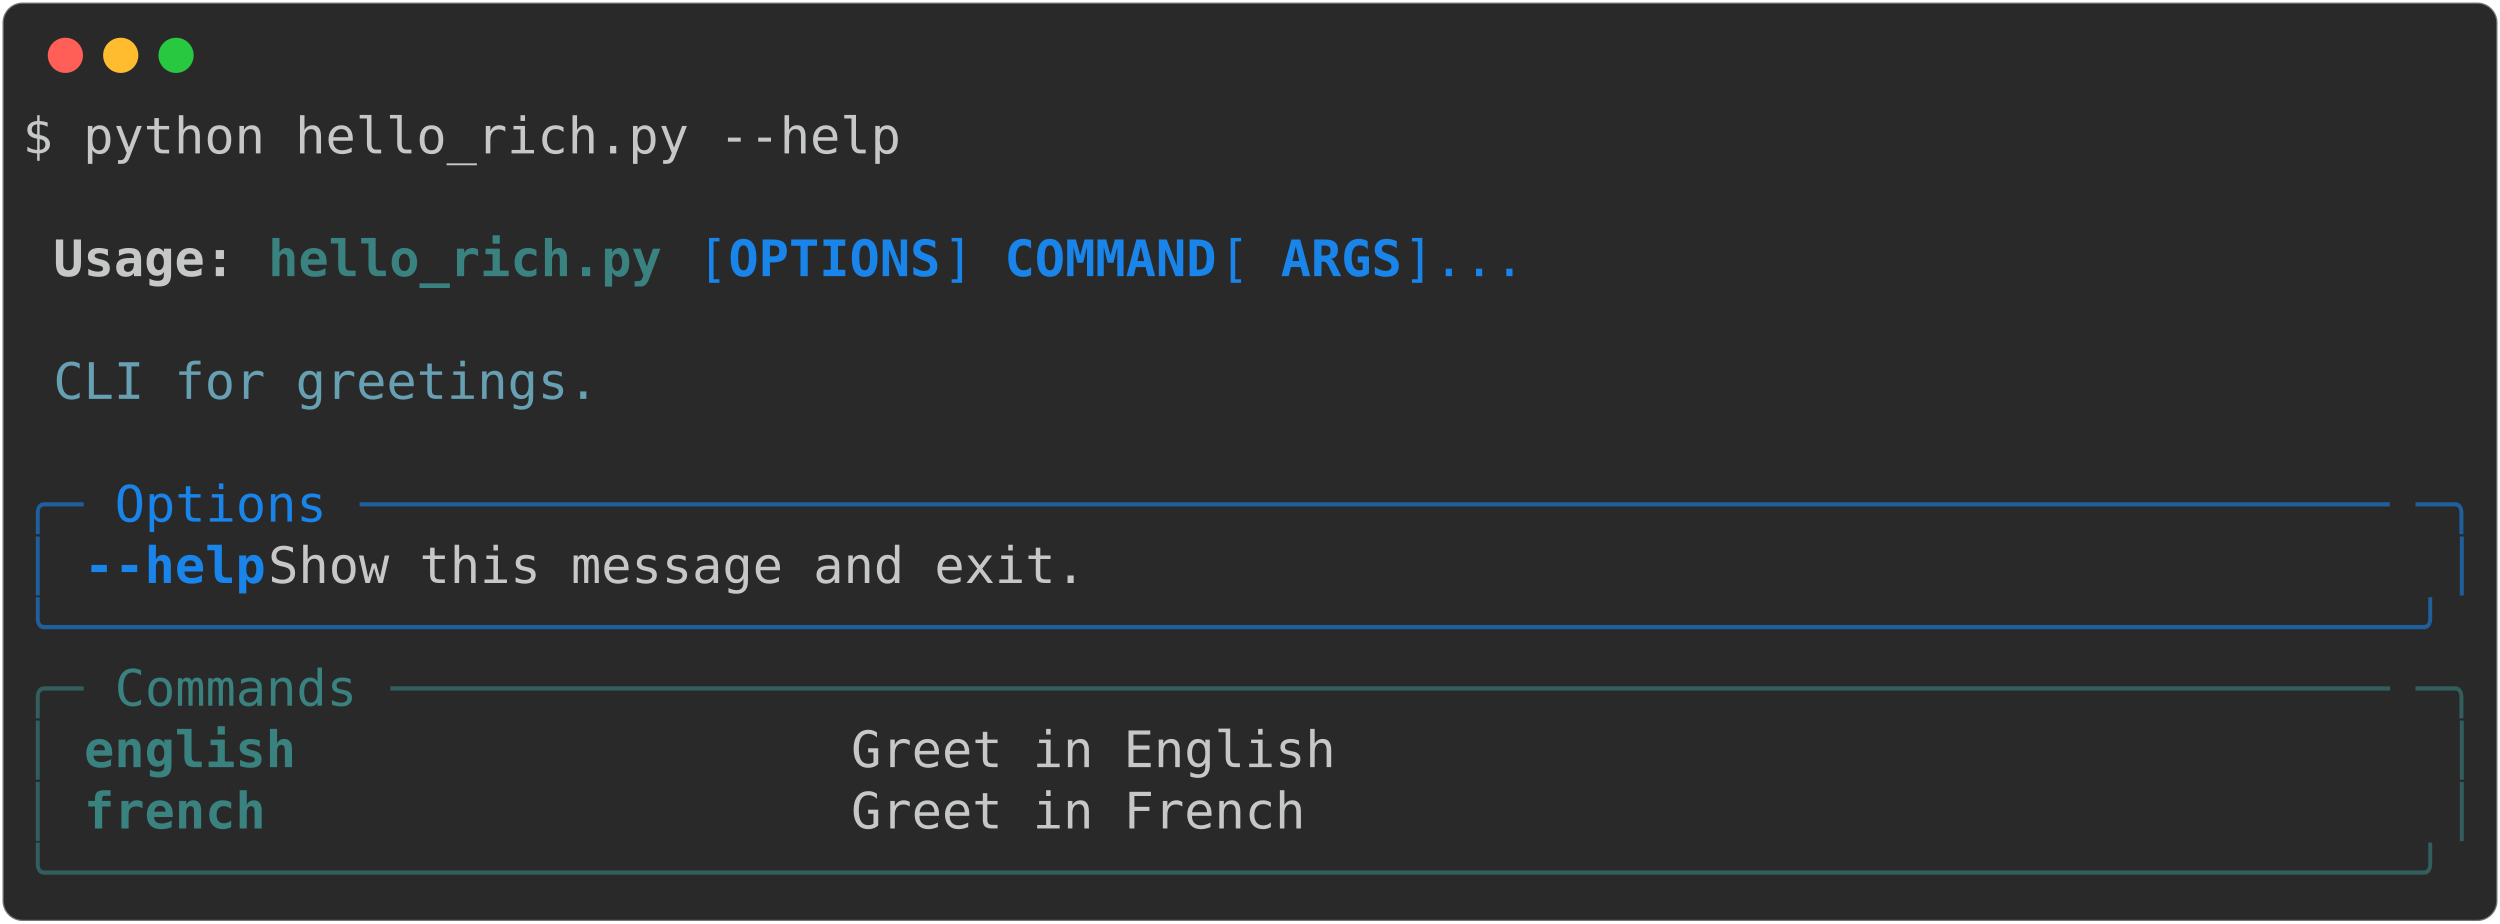
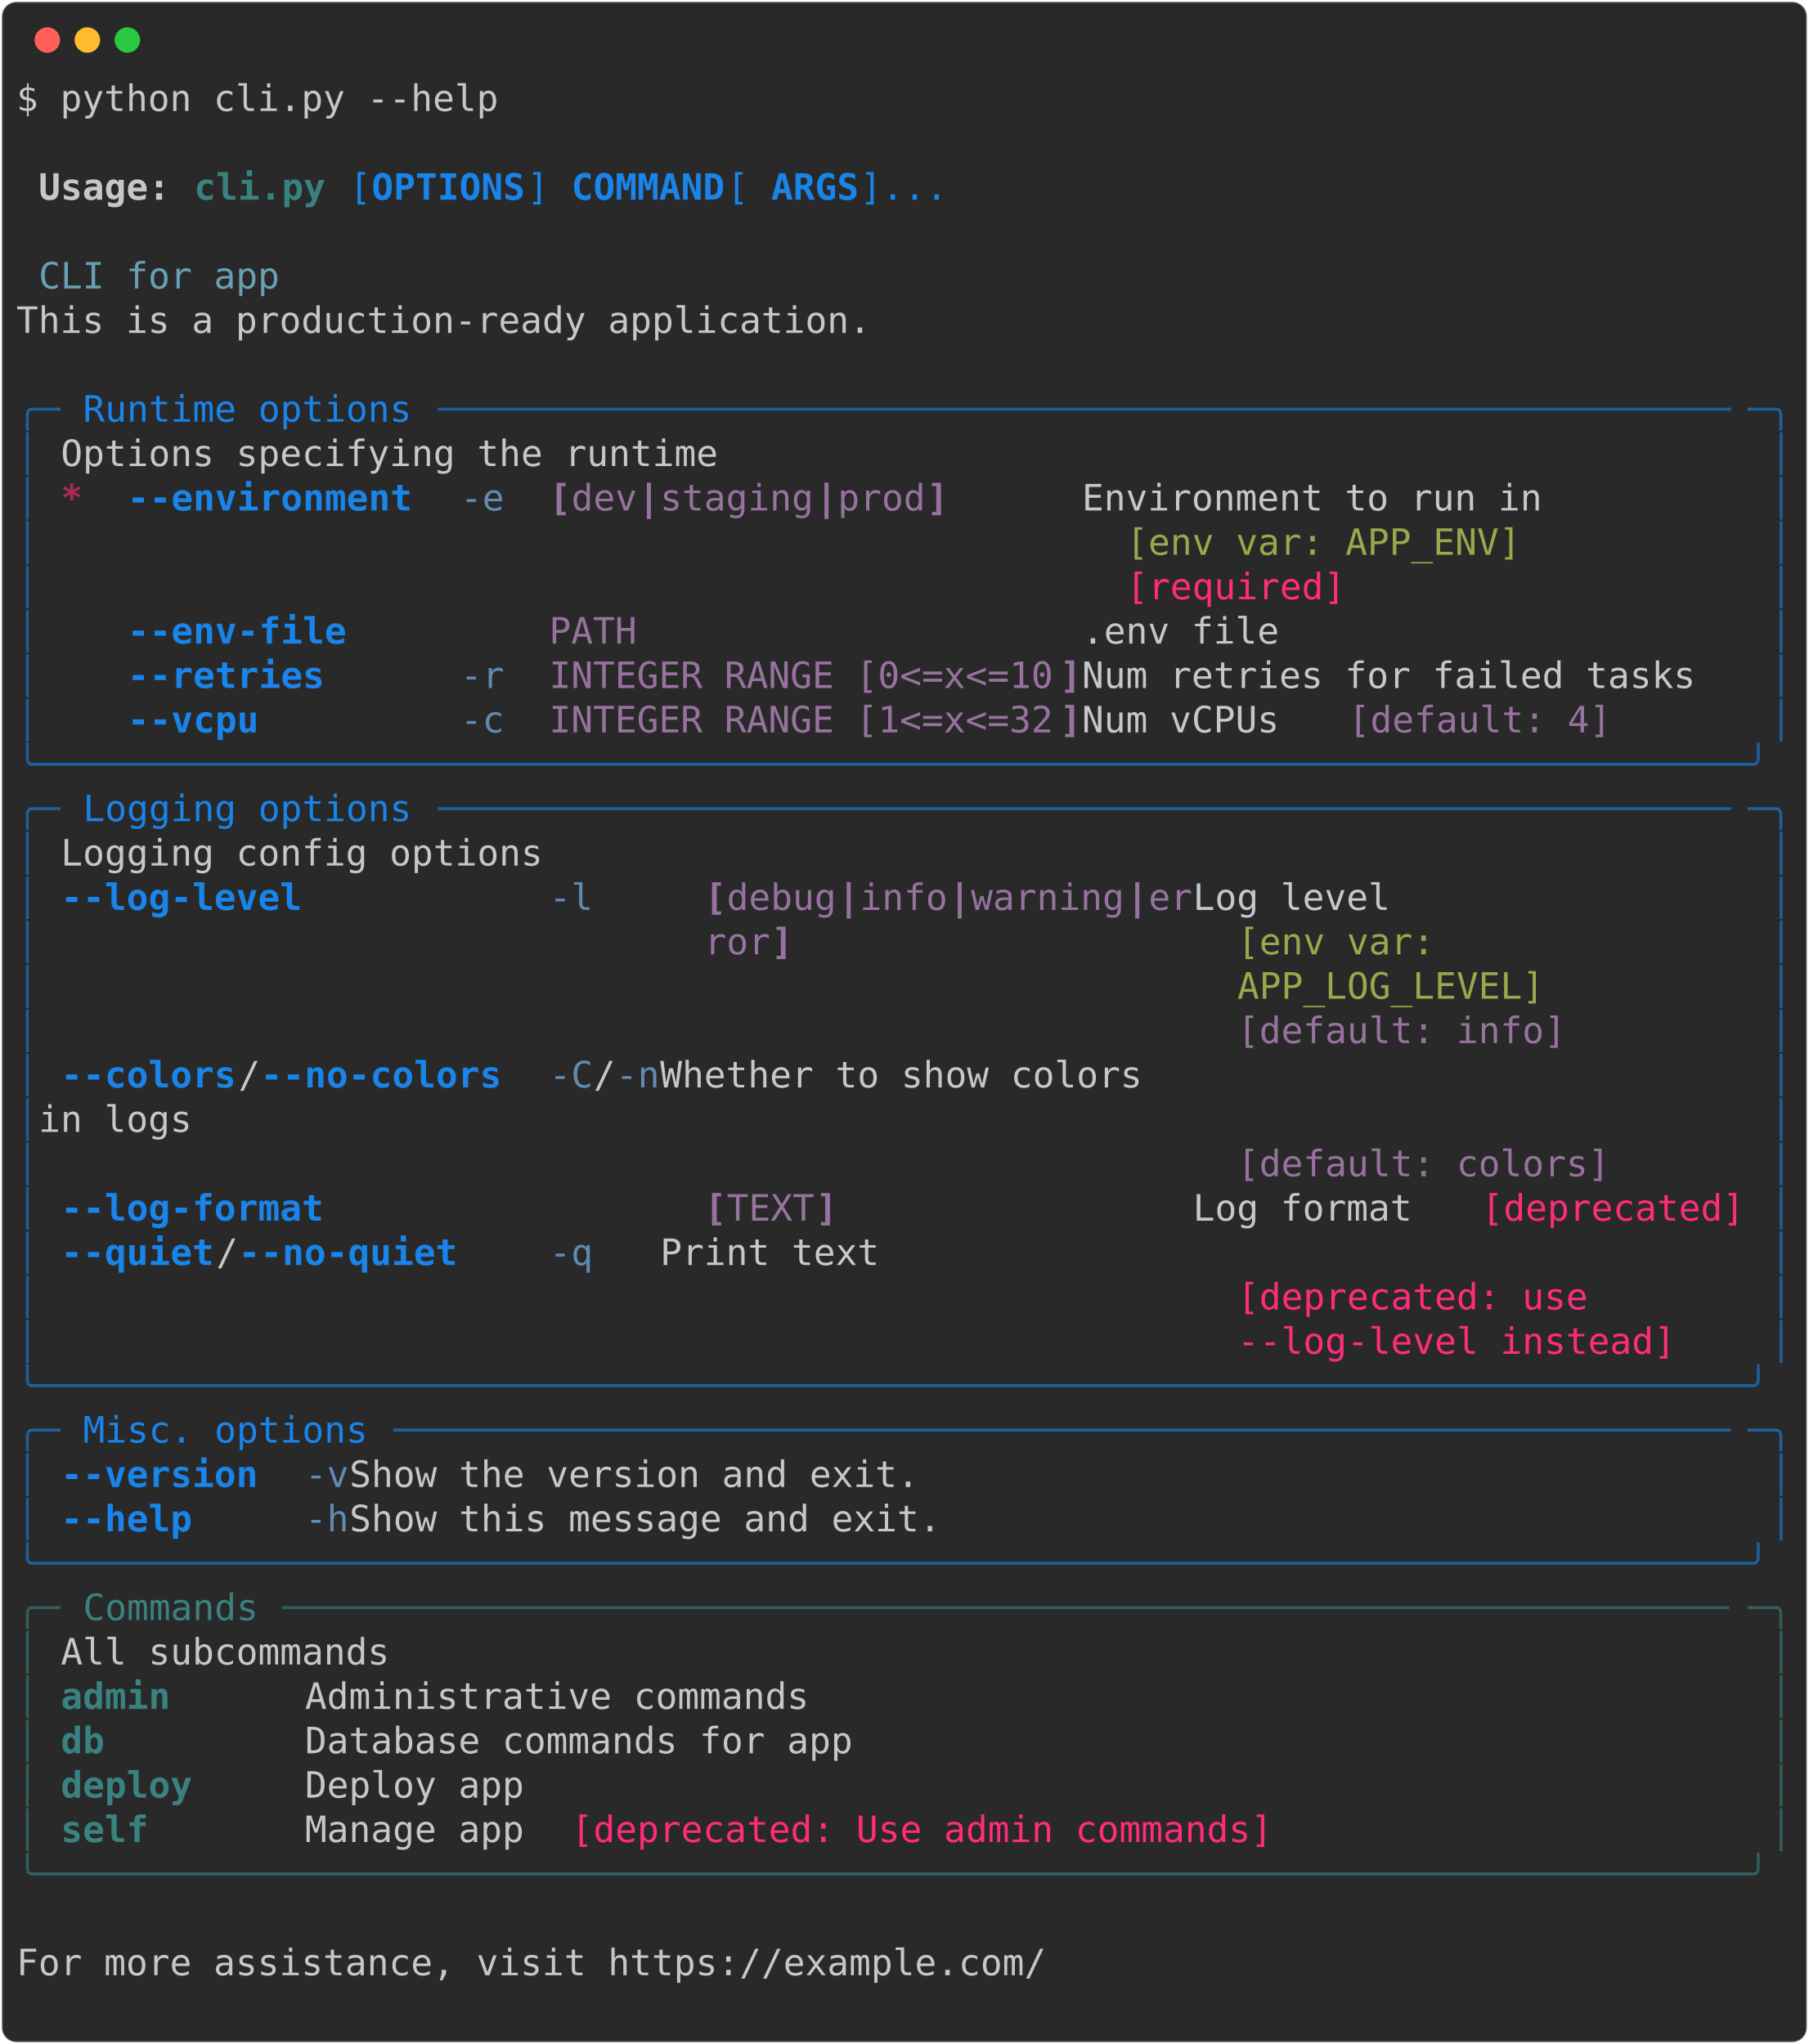
- <svg xmlns="http://www.w3.org/2000/svg" class="rich-terminal" viewBox="0 0 994 367.2">
+ <svg xmlns="http://www.w3.org/2000/svg" class="rich-terminal" viewBox="0 0 994 1123.6">
  <style>

    @font-face {
        font-family: "Fira Code";
        src: local("FiraCode-Regular"),
                url("https://cdnjs.cloudflare.com/ajax/libs/firacode/6.2.0/woff2/FiraCode-Regular.woff2") format("woff2"),
                url("https://cdnjs.cloudflare.com/ajax/libs/firacode/6.2.0/woff/FiraCode-Regular.woff") format("woff");
        font-style: normal;
        font-weight: 400;
    }
    @font-face {
        font-family: "Fira Code";
        src: local("FiraCode-Bold"),
                url("https://cdnjs.cloudflare.com/ajax/libs/firacode/6.2.0/woff2/FiraCode-Bold.woff2") format("woff2"),
                url("https://cdnjs.cloudflare.com/ajax/libs/firacode/6.2.0/woff/FiraCode-Bold.woff") format("woff");
        font-style: bold;
        font-weight: 700;
    }

-     .terminal-3956341886-matrix {
+     .terminal-559831262-matrix {
        font-family: Fira Code, monospace;
        font-size: 20px;
        line-height: 24.4px;
        font-variant-east-asian: full-width;
    }

-     .terminal-3956341886-title {
+     .terminal-559831262-title {
        font-size: 18px;
        font-weight: bold;
        font-family: arial;
    }

-     .terminal-3956341886-r1 { fill: #c5c8c6 }
- .terminal-3956341886-r2 { fill: #c5c8c6;font-weight: bold }
- .terminal-3956341886-r3 { fill: #398280;font-weight: bold }
- .terminal-3956341886-r4 { fill: #1984e9 }
- .terminal-3956341886-r5 { fill: #1984e9;font-weight: bold }
- .terminal-3956341886-r6 { fill: #68a0b3 }
- .terminal-3956341886-r7 { fill: #1f5f9c }
- .terminal-3956341886-r8 { fill: #325e5d }
- .terminal-3956341886-r9 { fill: #398280 }
+     .terminal-559831262-r1 { fill: #c5c8c6 }
+ .terminal-559831262-r2 { fill: #c5c8c6;font-weight: bold }
+ .terminal-559831262-r3 { fill: #398280;font-weight: bold }
+ .terminal-559831262-r4 { fill: #1984e9 }
+ .terminal-559831262-r5 { fill: #1984e9;font-weight: bold }
+ .terminal-559831262-r6 { fill: #68a0b3 }
+ .terminal-559831262-r7 { fill: #1f5f9c }
+ .terminal-559831262-r8 { fill: #a92a59;font-weight: bold }
+ .terminal-559831262-r9 { fill: #608ab1 }
+ .terminal-559831262-r10 { fill: #98729f;font-weight: bold }
+ .terminal-559831262-r11 { fill: #98729f }
+ .terminal-559831262-r12 { fill: #98a84b }
+ .terminal-559831262-r13 { fill: #ff2c7a }
+ .terminal-559831262-r14 { fill: #325e5d }
+ .terminal-559831262-r15 { fill: #398280 }
    </style>
  <defs>
-     <clipPath id="terminal-3956341886-clip-terminal">
-       <rect x="0" y="0" width="975.0" height="316.2" />
-     </clipPath>
-     <clipPath id="terminal-3956341886-line-0">
+     <clipPath id="terminal-559831262-clip-terminal">
+       <rect x="0" y="0" width="975.0" height="1072.6" />
+     </clipPath>
+     <clipPath id="terminal-559831262-line-0">
      <rect x="0" y="1.5" width="976" height="24.65" />
    </clipPath>
-     <clipPath id="terminal-3956341886-line-1">
+     <clipPath id="terminal-559831262-line-1">
      <rect x="0" y="25.9" width="976" height="24.65" />
    </clipPath>
-     <clipPath id="terminal-3956341886-line-2">
+     <clipPath id="terminal-559831262-line-2">
      <rect x="0" y="50.3" width="976" height="24.65" />
    </clipPath>
-     <clipPath id="terminal-3956341886-line-3">
+     <clipPath id="terminal-559831262-line-3">
      <rect x="0" y="74.7" width="976" height="24.65" />
    </clipPath>
-     <clipPath id="terminal-3956341886-line-4">
+     <clipPath id="terminal-559831262-line-4">
      <rect x="0" y="99.1" width="976" height="24.65" />
    </clipPath>
-     <clipPath id="terminal-3956341886-line-5">
+     <clipPath id="terminal-559831262-line-5">
      <rect x="0" y="123.5" width="976" height="24.65" />
    </clipPath>
-     <clipPath id="terminal-3956341886-line-6">
+     <clipPath id="terminal-559831262-line-6">
      <rect x="0" y="147.9" width="976" height="24.65" />
    </clipPath>
-     <clipPath id="terminal-3956341886-line-7">
+     <clipPath id="terminal-559831262-line-7">
      <rect x="0" y="172.3" width="976" height="24.65" />
    </clipPath>
-     <clipPath id="terminal-3956341886-line-8">
+     <clipPath id="terminal-559831262-line-8">
      <rect x="0" y="196.7" width="976" height="24.65" />
    </clipPath>
-     <clipPath id="terminal-3956341886-line-9">
+     <clipPath id="terminal-559831262-line-9">
      <rect x="0" y="221.1" width="976" height="24.65" />
    </clipPath>
-     <clipPath id="terminal-3956341886-line-10">
+     <clipPath id="terminal-559831262-line-10">
      <rect x="0" y="245.5" width="976" height="24.65" />
    </clipPath>
-     <clipPath id="terminal-3956341886-line-11">
+     <clipPath id="terminal-559831262-line-11">
      <rect x="0" y="269.9" width="976" height="24.65" />
    </clipPath>
+     <clipPath id="terminal-559831262-line-12">
+       <rect x="0" y="294.3" width="976" height="24.65" />
+     </clipPath>
+     <clipPath id="terminal-559831262-line-13">
+       <rect x="0" y="318.7" width="976" height="24.65" />
+     </clipPath>
+     <clipPath id="terminal-559831262-line-14">
+       <rect x="0" y="343.1" width="976" height="24.65" />
+     </clipPath>
+     <clipPath id="terminal-559831262-line-15">
+       <rect x="0" y="367.5" width="976" height="24.65" />
+     </clipPath>
+     <clipPath id="terminal-559831262-line-16">
+       <rect x="0" y="391.9" width="976" height="24.65" />
+     </clipPath>
+     <clipPath id="terminal-559831262-line-17">
+       <rect x="0" y="416.3" width="976" height="24.65" />
+     </clipPath>
+     <clipPath id="terminal-559831262-line-18">
+       <rect x="0" y="440.7" width="976" height="24.65" />
+     </clipPath>
+     <clipPath id="terminal-559831262-line-19">
+       <rect x="0" y="465.1" width="976" height="24.65" />
+     </clipPath>
+     <clipPath id="terminal-559831262-line-20">
+       <rect x="0" y="489.5" width="976" height="24.65" />
+     </clipPath>
+     <clipPath id="terminal-559831262-line-21">
+       <rect x="0" y="513.9" width="976" height="24.65" />
+     </clipPath>
+     <clipPath id="terminal-559831262-line-22">
+       <rect x="0" y="538.3" width="976" height="24.65" />
+     </clipPath>
+     <clipPath id="terminal-559831262-line-23">
+       <rect x="0" y="562.7" width="976" height="24.65" />
+     </clipPath>
+     <clipPath id="terminal-559831262-line-24">
+       <rect x="0" y="587.1" width="976" height="24.65" />
+     </clipPath>
+     <clipPath id="terminal-559831262-line-25">
+       <rect x="0" y="611.5" width="976" height="24.65" />
+     </clipPath>
+     <clipPath id="terminal-559831262-line-26">
+       <rect x="0" y="635.9" width="976" height="24.65" />
+     </clipPath>
+     <clipPath id="terminal-559831262-line-27">
+       <rect x="0" y="660.3" width="976" height="24.65" />
+     </clipPath>
+     <clipPath id="terminal-559831262-line-28">
+       <rect x="0" y="684.7" width="976" height="24.65" />
+     </clipPath>
+     <clipPath id="terminal-559831262-line-29">
+       <rect x="0" y="709.1" width="976" height="24.65" />
+     </clipPath>
+     <clipPath id="terminal-559831262-line-30">
+       <rect x="0" y="733.5" width="976" height="24.65" />
+     </clipPath>
+     <clipPath id="terminal-559831262-line-31">
+       <rect x="0" y="757.9" width="976" height="24.65" />
+     </clipPath>
+     <clipPath id="terminal-559831262-line-32">
+       <rect x="0" y="782.3" width="976" height="24.65" />
+     </clipPath>
+     <clipPath id="terminal-559831262-line-33">
+       <rect x="0" y="806.7" width="976" height="24.65" />
+     </clipPath>
+     <clipPath id="terminal-559831262-line-34">
+       <rect x="0" y="831.1" width="976" height="24.65" />
+     </clipPath>
+     <clipPath id="terminal-559831262-line-35">
+       <rect x="0" y="855.5" width="976" height="24.65" />
+     </clipPath>
+     <clipPath id="terminal-559831262-line-36">
+       <rect x="0" y="879.9" width="976" height="24.65" />
+     </clipPath>
+     <clipPath id="terminal-559831262-line-37">
+       <rect x="0" y="904.3" width="976" height="24.65" />
+     </clipPath>
+     <clipPath id="terminal-559831262-line-38">
+       <rect x="0" y="928.7" width="976" height="24.65" />
+     </clipPath>
+     <clipPath id="terminal-559831262-line-39">
+       <rect x="0" y="953.1" width="976" height="24.65" />
+     </clipPath>
+     <clipPath id="terminal-559831262-line-40">
+       <rect x="0" y="977.5" width="976" height="24.65" />
+     </clipPath>
+     <clipPath id="terminal-559831262-line-41">
+       <rect x="0" y="1001.9" width="976" height="24.65" />
+     </clipPath>
+     <clipPath id="terminal-559831262-line-42">
+       <rect x="0" y="1026.3" width="976" height="24.65" />
+     </clipPath>
  </defs>
-   <rect fill="#292929" stroke="rgba(255,255,255,0.35)" stroke-width="1" x="1" y="1" width="992" height="365.2" rx="8" />
+   <rect fill="#292929" stroke="rgba(255,255,255,0.35)" stroke-width="1" x="1" y="1" width="992" height="1121.6" rx="8" />
  <g transform="translate(26,22)">
    <circle cx="0" cy="0" r="7" fill="#ff5f57" />
    <circle cx="22" cy="0" r="7" fill="#febc2e" />
    <circle cx="44" cy="0" r="7" fill="#28c840" />
  </g>
-   <g transform="translate(9, 41)" clip-path="url(#terminal-3956341886-clip-terminal)">
-     <g class="terminal-3956341886-matrix">
-       <text class="terminal-3956341886-r1" x="0" y="20" textLength="353.8" clip-path="url(#terminal-3956341886-line-0)">$ python hello_rich.py --help</text>
-       <text class="terminal-3956341886-r1" x="976" y="20" textLength="12.2" clip-path="url(#terminal-3956341886-line-0)">
- </text>
-       <text class="terminal-3956341886-r1" x="976" y="44.4" textLength="12.2" clip-path="url(#terminal-3956341886-line-1)">
- </text>
-       <text class="terminal-3956341886-r2" x="12.2" y="68.8" textLength="73.2" clip-path="url(#terminal-3956341886-line-2)">Usage:</text>
-       <text class="terminal-3956341886-r3" x="97.6" y="68.8" textLength="158.6" clip-path="url(#terminal-3956341886-line-2)">hello_rich.py</text>
-       <text class="terminal-3956341886-r4" x="268.4" y="68.8" textLength="12.2" clip-path="url(#terminal-3956341886-line-2)">[</text>
-       <text class="terminal-3956341886-r5" x="280.6" y="68.8" textLength="85.4" clip-path="url(#terminal-3956341886-line-2)">OPTIONS</text>
-       <text class="terminal-3956341886-r4" x="366" y="68.8" textLength="24.4" clip-path="url(#terminal-3956341886-line-2)">] </text>
-       <text class="terminal-3956341886-r5" x="390.4" y="68.8" textLength="85.4" clip-path="url(#terminal-3956341886-line-2)">COMMAND</text>
-       <text class="terminal-3956341886-r4" x="475.8" y="68.8" textLength="24.4" clip-path="url(#terminal-3956341886-line-2)"> [</text>
-       <text class="terminal-3956341886-r5" x="500.2" y="68.8" textLength="48.8" clip-path="url(#terminal-3956341886-line-2)">ARGS</text>
-       <text class="terminal-3956341886-r4" x="549" y="68.8" textLength="48.8" clip-path="url(#terminal-3956341886-line-2)">]...</text>
-       <text class="terminal-3956341886-r1" x="976" y="68.8" textLength="12.2" clip-path="url(#terminal-3956341886-line-2)">
- </text>
-       <text class="terminal-3956341886-r1" x="976" y="93.2" textLength="12.2" clip-path="url(#terminal-3956341886-line-3)">
- </text>
-       <text class="terminal-3956341886-r6" x="12.2" y="117.6" textLength="219.6" clip-path="url(#terminal-3956341886-line-4)">CLI for greetings.</text>
-       <text class="terminal-3956341886-r1" x="976" y="117.6" textLength="12.2" clip-path="url(#terminal-3956341886-line-4)">
- </text>
-       <text class="terminal-3956341886-r1" x="976" y="142" textLength="12.2" clip-path="url(#terminal-3956341886-line-5)">
- </text>
-       <text class="terminal-3956341886-r7" x="0" y="166.4" textLength="24.4" clip-path="url(#terminal-3956341886-line-6)">╭─</text>
-       <text class="terminal-3956341886-r4" x="36.6" y="166.4" textLength="85.4" clip-path="url(#terminal-3956341886-line-6)">Options</text>
-       <text class="terminal-3956341886-r7" x="134.2" y="166.4" textLength="817.4" clip-path="url(#terminal-3956341886-line-6)">───────────────────────────────────────────────────────────────────</text>
-       <text class="terminal-3956341886-r7" x="951.6" y="166.4" textLength="24.4" clip-path="url(#terminal-3956341886-line-6)">─╮</text>
-       <text class="terminal-3956341886-r1" x="976" y="166.4" textLength="12.2" clip-path="url(#terminal-3956341886-line-6)">
- </text>
-       <text class="terminal-3956341886-r7" x="0" y="190.8" textLength="12.2" clip-path="url(#terminal-3956341886-line-7)">│</text>
-       <text class="terminal-3956341886-r5" x="24.4" y="190.8" textLength="73.2" clip-path="url(#terminal-3956341886-line-7)">--help</text>
-       <text class="terminal-3956341886-r1" x="97.6" y="190.8" textLength="866.2" clip-path="url(#terminal-3956341886-line-7)">  Show this message and exit.                                          </text>
-       <text class="terminal-3956341886-r7" x="963.8" y="190.8" textLength="12.2" clip-path="url(#terminal-3956341886-line-7)">│</text>
-       <text class="terminal-3956341886-r1" x="976" y="190.8" textLength="12.2" clip-path="url(#terminal-3956341886-line-7)">
- </text>
-       <text class="terminal-3956341886-r7" x="0" y="215.2" textLength="976" clip-path="url(#terminal-3956341886-line-8)">╰──────────────────────────────────────────────────────────────────────────────╯</text>
-       <text class="terminal-3956341886-r1" x="976" y="215.2" textLength="12.2" clip-path="url(#terminal-3956341886-line-8)">
- </text>
-       <text class="terminal-3956341886-r8" x="0" y="239.6" textLength="24.4" clip-path="url(#terminal-3956341886-line-9)">╭─</text>
-       <text class="terminal-3956341886-r9" x="36.6" y="239.6" textLength="97.6" clip-path="url(#terminal-3956341886-line-9)">Commands</text>
-       <text class="terminal-3956341886-r8" x="146.4" y="239.6" textLength="805.2" clip-path="url(#terminal-3956341886-line-9)">──────────────────────────────────────────────────────────────────</text>
-       <text class="terminal-3956341886-r8" x="951.6" y="239.6" textLength="24.4" clip-path="url(#terminal-3956341886-line-9)">─╮</text>
-       <text class="terminal-3956341886-r1" x="976" y="239.6" textLength="12.2" clip-path="url(#terminal-3956341886-line-9)">
- </text>
-       <text class="terminal-3956341886-r8" x="0" y="264" textLength="12.2" clip-path="url(#terminal-3956341886-line-10)">│</text>
-       <text class="terminal-3956341886-r3" x="24.4" y="264" textLength="292.8" clip-path="url(#terminal-3956341886-line-10)">english                 </text>
-       <text class="terminal-3956341886-r1" x="329.4" y="264" textLength="634.4" clip-path="url(#terminal-3956341886-line-10)"> Greet in English                                   </text>
-       <text class="terminal-3956341886-r8" x="963.8" y="264" textLength="12.2" clip-path="url(#terminal-3956341886-line-10)">│</text>
-       <text class="terminal-3956341886-r1" x="976" y="264" textLength="12.2" clip-path="url(#terminal-3956341886-line-10)">
- </text>
-       <text class="terminal-3956341886-r8" x="0" y="288.4" textLength="12.2" clip-path="url(#terminal-3956341886-line-11)">│</text>
-       <text class="terminal-3956341886-r3" x="24.4" y="288.4" textLength="292.8" clip-path="url(#terminal-3956341886-line-11)">french                  </text>
-       <text class="terminal-3956341886-r1" x="329.4" y="288.4" textLength="634.4" clip-path="url(#terminal-3956341886-line-11)"> Greet in French                                    </text>
-       <text class="terminal-3956341886-r8" x="963.8" y="288.4" textLength="12.2" clip-path="url(#terminal-3956341886-line-11)">│</text>
-       <text class="terminal-3956341886-r1" x="976" y="288.4" textLength="12.2" clip-path="url(#terminal-3956341886-line-11)">
- </text>
-       <text class="terminal-3956341886-r8" x="0" y="312.8" textLength="976" clip-path="url(#terminal-3956341886-line-12)">╰──────────────────────────────────────────────────────────────────────────────╯</text>
-       <text class="terminal-3956341886-r1" x="976" y="312.8" textLength="12.2" clip-path="url(#terminal-3956341886-line-12)">
+   <g transform="translate(9, 41)" clip-path="url(#terminal-559831262-clip-terminal)">
+     <g class="terminal-559831262-matrix">
+       <text class="terminal-559831262-r1" x="0" y="20" textLength="268.4" clip-path="url(#terminal-559831262-line-0)">$ python cli.py --help</text>
+       <text class="terminal-559831262-r1" x="976" y="20" textLength="12.2" clip-path="url(#terminal-559831262-line-0)">
+ </text>
+       <text class="terminal-559831262-r1" x="976" y="44.4" textLength="12.2" clip-path="url(#terminal-559831262-line-1)">
+ </text>
+       <text class="terminal-559831262-r2" x="12.2" y="68.8" textLength="73.2" clip-path="url(#terminal-559831262-line-2)">Usage:</text>
+       <text class="terminal-559831262-r3" x="97.6" y="68.8" textLength="73.2" clip-path="url(#terminal-559831262-line-2)">cli.py</text>
+       <text class="terminal-559831262-r4" x="183" y="68.8" textLength="12.2" clip-path="url(#terminal-559831262-line-2)">[</text>
+       <text class="terminal-559831262-r5" x="195.2" y="68.8" textLength="85.4" clip-path="url(#terminal-559831262-line-2)">OPTIONS</text>
+       <text class="terminal-559831262-r4" x="280.6" y="68.8" textLength="24.4" clip-path="url(#terminal-559831262-line-2)">] </text>
+       <text class="terminal-559831262-r5" x="305" y="68.8" textLength="85.4" clip-path="url(#terminal-559831262-line-2)">COMMAND</text>
+       <text class="terminal-559831262-r4" x="390.4" y="68.8" textLength="24.4" clip-path="url(#terminal-559831262-line-2)"> [</text>
+       <text class="terminal-559831262-r5" x="414.8" y="68.8" textLength="48.8" clip-path="url(#terminal-559831262-line-2)">ARGS</text>
+       <text class="terminal-559831262-r4" x="463.6" y="68.8" textLength="48.8" clip-path="url(#terminal-559831262-line-2)">]...</text>
+       <text class="terminal-559831262-r1" x="976" y="68.8" textLength="12.2" clip-path="url(#terminal-559831262-line-2)">
+ </text>
+       <text class="terminal-559831262-r1" x="976" y="93.2" textLength="12.2" clip-path="url(#terminal-559831262-line-3)">
+ </text>
+       <text class="terminal-559831262-r6" x="12.2" y="117.6" textLength="134.2" clip-path="url(#terminal-559831262-line-4)">CLI for app</text>
+       <text class="terminal-559831262-r1" x="976" y="117.6" textLength="12.2" clip-path="url(#terminal-559831262-line-4)">
+ </text>
+       <text class="terminal-559831262-r1" x="0" y="142" textLength="976" clip-path="url(#terminal-559831262-line-5)"> This is a production-ready application.                                        </text>
+       <text class="terminal-559831262-r1" x="976" y="142" textLength="12.2" clip-path="url(#terminal-559831262-line-5)">
+ </text>
+       <text class="terminal-559831262-r1" x="976" y="166.4" textLength="12.2" clip-path="url(#terminal-559831262-line-6)">
+ </text>
+       <text class="terminal-559831262-r7" x="0" y="190.8" textLength="24.4" clip-path="url(#terminal-559831262-line-7)">╭─</text>
+       <text class="terminal-559831262-r4" x="36.6" y="190.8" textLength="183" clip-path="url(#terminal-559831262-line-7)">Runtime options</text>
+       <text class="terminal-559831262-r7" x="231.8" y="190.8" textLength="719.8" clip-path="url(#terminal-559831262-line-7)">───────────────────────────────────────────────────────────</text>
+       <text class="terminal-559831262-r7" x="951.6" y="190.8" textLength="24.4" clip-path="url(#terminal-559831262-line-7)">─╮</text>
+       <text class="terminal-559831262-r1" x="976" y="190.8" textLength="12.2" clip-path="url(#terminal-559831262-line-7)">
+ </text>
+       <text class="terminal-559831262-r7" x="0" y="215.2" textLength="12.2" clip-path="url(#terminal-559831262-line-8)">│</text>
+       <text class="terminal-559831262-r1" x="24.4" y="215.2" textLength="366" clip-path="url(#terminal-559831262-line-8)">Options specifying the runtime</text>
+       <text class="terminal-559831262-r7" x="963.8" y="215.2" textLength="12.2" clip-path="url(#terminal-559831262-line-8)">│</text>
+       <text class="terminal-559831262-r1" x="976" y="215.2" textLength="12.2" clip-path="url(#terminal-559831262-line-8)">
+ </text>
+       <text class="terminal-559831262-r7" x="0" y="239.6" textLength="12.2" clip-path="url(#terminal-559831262-line-9)">│</text>
+       <text class="terminal-559831262-r8" x="24.4" y="239.6" textLength="12.2" clip-path="url(#terminal-559831262-line-9)">*</text>
+       <text class="terminal-559831262-r5" x="61" y="239.6" textLength="158.6" clip-path="url(#terminal-559831262-line-9)">--environment</text>
+       <text class="terminal-559831262-r9" x="244" y="239.6" textLength="24.4" clip-path="url(#terminal-559831262-line-9)">-e</text>
+       <text class="terminal-559831262-r10" x="292.8" y="239.6" textLength="12.2" clip-path="url(#terminal-559831262-line-9)">[</text>
+       <text class="terminal-559831262-r11" x="305" y="239.6" textLength="36.6" clip-path="url(#terminal-559831262-line-9)">dev</text>
+       <text class="terminal-559831262-r10" x="341.6" y="239.6" textLength="12.2" clip-path="url(#terminal-559831262-line-9)">|</text>
+       <text class="terminal-559831262-r11" x="353.8" y="239.6" textLength="85.4" clip-path="url(#terminal-559831262-line-9)">staging</text>
+       <text class="terminal-559831262-r10" x="439.2" y="239.6" textLength="12.2" clip-path="url(#terminal-559831262-line-9)">|</text>
+       <text class="terminal-559831262-r11" x="451.4" y="239.6" textLength="48.8" clip-path="url(#terminal-559831262-line-9)">prod</text>
+       <text class="terminal-559831262-r10" x="500.2" y="239.6" textLength="12.2" clip-path="url(#terminal-559831262-line-9)">]</text>
+       <text class="terminal-559831262-r1" x="585.6" y="239.6" textLength="378.2" clip-path="url(#terminal-559831262-line-9)">  Environment to run in        </text>
+       <text class="terminal-559831262-r7" x="963.8" y="239.6" textLength="12.2" clip-path="url(#terminal-559831262-line-9)">│</text>
+       <text class="terminal-559831262-r1" x="976" y="239.6" textLength="12.2" clip-path="url(#terminal-559831262-line-9)">
+ </text>
+       <text class="terminal-559831262-r7" x="0" y="264" textLength="12.2" clip-path="url(#terminal-559831262-line-10)">│</text>
+       <text class="terminal-559831262-r12" x="610" y="264" textLength="256.2" clip-path="url(#terminal-559831262-line-10)">[env var: APP_ENV]   </text>
+       <text class="terminal-559831262-r7" x="963.8" y="264" textLength="12.2" clip-path="url(#terminal-559831262-line-10)">│</text>
+       <text class="terminal-559831262-r1" x="976" y="264" textLength="12.2" clip-path="url(#terminal-559831262-line-10)">
+ </text>
+       <text class="terminal-559831262-r7" x="0" y="288.4" textLength="12.2" clip-path="url(#terminal-559831262-line-11)">│</text>
+       <text class="terminal-559831262-r13" x="610" y="288.4" textLength="256.2" clip-path="url(#terminal-559831262-line-11)">[required]           </text>
+       <text class="terminal-559831262-r7" x="963.8" y="288.4" textLength="12.2" clip-path="url(#terminal-559831262-line-11)">│</text>
+       <text class="terminal-559831262-r1" x="976" y="288.4" textLength="12.2" clip-path="url(#terminal-559831262-line-11)">
+ </text>
+       <text class="terminal-559831262-r7" x="0" y="312.8" textLength="12.2" clip-path="url(#terminal-559831262-line-12)">│</text>
+       <text class="terminal-559831262-r5" x="61" y="312.8" textLength="158.6" clip-path="url(#terminal-559831262-line-12)">--env-file   </text>
+       <text class="terminal-559831262-r11" x="292.8" y="312.8" textLength="292.8" clip-path="url(#terminal-559831262-line-12)">PATH                    </text>
+       <text class="terminal-559831262-r1" x="585.6" y="312.8" textLength="378.2" clip-path="url(#terminal-559831262-line-12)">  .env file                    </text>
+       <text class="terminal-559831262-r7" x="963.8" y="312.8" textLength="12.2" clip-path="url(#terminal-559831262-line-12)">│</text>
+       <text class="terminal-559831262-r1" x="976" y="312.8" textLength="12.2" clip-path="url(#terminal-559831262-line-12)">
+ </text>
+       <text class="terminal-559831262-r7" x="0" y="337.2" textLength="12.2" clip-path="url(#terminal-559831262-line-13)">│</text>
+       <text class="terminal-559831262-r5" x="61" y="337.2" textLength="158.6" clip-path="url(#terminal-559831262-line-13)">--retries    </text>
+       <text class="terminal-559831262-r9" x="244" y="337.2" textLength="24.4" clip-path="url(#terminal-559831262-line-13)">-r</text>
+       <text class="terminal-559831262-r11" x="292.8" y="337.2" textLength="280.6" clip-path="url(#terminal-559831262-line-13)">INTEGER RANGE [0&lt;=x&lt;=10</text>
+       <text class="terminal-559831262-r10" x="573.4" y="337.2" textLength="12.2" clip-path="url(#terminal-559831262-line-13)">]</text>
+       <text class="terminal-559831262-r1" x="585.6" y="337.2" textLength="378.2" clip-path="url(#terminal-559831262-line-13)">  Num retries for failed tasks </text>
+       <text class="terminal-559831262-r7" x="963.8" y="337.2" textLength="12.2" clip-path="url(#terminal-559831262-line-13)">│</text>
+       <text class="terminal-559831262-r1" x="976" y="337.2" textLength="12.2" clip-path="url(#terminal-559831262-line-13)">
+ </text>
+       <text class="terminal-559831262-r7" x="0" y="361.6" textLength="12.2" clip-path="url(#terminal-559831262-line-14)">│</text>
+       <text class="terminal-559831262-r5" x="61" y="361.6" textLength="158.6" clip-path="url(#terminal-559831262-line-14)">--vcpu       </text>
+       <text class="terminal-559831262-r9" x="244" y="361.6" textLength="24.4" clip-path="url(#terminal-559831262-line-14)">-c</text>
+       <text class="terminal-559831262-r11" x="292.8" y="361.6" textLength="280.6" clip-path="url(#terminal-559831262-line-14)">INTEGER RANGE [1&lt;=x&lt;=32</text>
+       <text class="terminal-559831262-r10" x="573.4" y="361.6" textLength="12.2" clip-path="url(#terminal-559831262-line-14)">]</text>
+       <text class="terminal-559831262-r1" x="585.6" y="361.6" textLength="146.4" clip-path="url(#terminal-559831262-line-14)">  Num vCPUs </text>
+       <text class="terminal-559831262-r11" x="732" y="361.6" textLength="146.4" clip-path="url(#terminal-559831262-line-14)">[default: 4]</text>
+       <text class="terminal-559831262-r7" x="963.8" y="361.6" textLength="12.2" clip-path="url(#terminal-559831262-line-14)">│</text>
+       <text class="terminal-559831262-r1" x="976" y="361.6" textLength="12.2" clip-path="url(#terminal-559831262-line-14)">
+ </text>
+       <text class="terminal-559831262-r7" x="0" y="386" textLength="976" clip-path="url(#terminal-559831262-line-15)">╰──────────────────────────────────────────────────────────────────────────────╯</text>
+       <text class="terminal-559831262-r1" x="976" y="386" textLength="12.2" clip-path="url(#terminal-559831262-line-15)">
+ </text>
+       <text class="terminal-559831262-r7" x="0" y="410.4" textLength="24.4" clip-path="url(#terminal-559831262-line-16)">╭─</text>
+       <text class="terminal-559831262-r4" x="36.6" y="410.4" textLength="183" clip-path="url(#terminal-559831262-line-16)">Logging options</text>
+       <text class="terminal-559831262-r7" x="231.8" y="410.4" textLength="719.8" clip-path="url(#terminal-559831262-line-16)">───────────────────────────────────────────────────────────</text>
+       <text class="terminal-559831262-r7" x="951.6" y="410.4" textLength="24.4" clip-path="url(#terminal-559831262-line-16)">─╮</text>
+       <text class="terminal-559831262-r1" x="976" y="410.4" textLength="12.2" clip-path="url(#terminal-559831262-line-16)">
+ </text>
+       <text class="terminal-559831262-r7" x="0" y="434.8" textLength="12.2" clip-path="url(#terminal-559831262-line-17)">│</text>
+       <text class="terminal-559831262-r1" x="24.4" y="434.8" textLength="268.4" clip-path="url(#terminal-559831262-line-17)">Logging config options</text>
+       <text class="terminal-559831262-r7" x="963.8" y="434.8" textLength="12.2" clip-path="url(#terminal-559831262-line-17)">│</text>
+       <text class="terminal-559831262-r1" x="976" y="434.8" textLength="12.2" clip-path="url(#terminal-559831262-line-17)">
+ </text>
+       <text class="terminal-559831262-r7" x="0" y="459.2" textLength="12.2" clip-path="url(#terminal-559831262-line-18)">│</text>
+       <text class="terminal-559831262-r5" x="24.4" y="459.2" textLength="244" clip-path="url(#terminal-559831262-line-18)">--log-level         </text>
+       <text class="terminal-559831262-r9" x="292.8" y="459.2" textLength="61" clip-path="url(#terminal-559831262-line-18)">-l   </text>
+       <text class="terminal-559831262-r10" x="378.2" y="459.2" textLength="12.2" clip-path="url(#terminal-559831262-line-18)">[</text>
+       <text class="terminal-559831262-r11" x="390.4" y="459.2" textLength="61" clip-path="url(#terminal-559831262-line-18)">debug</text>
+       <text class="terminal-559831262-r10" x="451.4" y="459.2" textLength="12.2" clip-path="url(#terminal-559831262-line-18)">|</text>
+       <text class="terminal-559831262-r11" x="463.6" y="459.2" textLength="48.8" clip-path="url(#terminal-559831262-line-18)">info</text>
+       <text class="terminal-559831262-r10" x="512.4" y="459.2" textLength="12.2" clip-path="url(#terminal-559831262-line-18)">|</text>
+       <text class="terminal-559831262-r11" x="524.6" y="459.2" textLength="85.4" clip-path="url(#terminal-559831262-line-18)">warning</text>
+       <text class="terminal-559831262-r10" x="610" y="459.2" textLength="12.2" clip-path="url(#terminal-559831262-line-18)">|</text>
+       <text class="terminal-559831262-r11" x="622.2" y="459.2" textLength="24.4" clip-path="url(#terminal-559831262-line-18)">er</text>
+       <text class="terminal-559831262-r1" x="646.6" y="459.2" textLength="317.2" clip-path="url(#terminal-559831262-line-18)">  Log level               </text>
+       <text class="terminal-559831262-r7" x="963.8" y="459.2" textLength="12.2" clip-path="url(#terminal-559831262-line-18)">│</text>
+       <text class="terminal-559831262-r1" x="976" y="459.2" textLength="12.2" clip-path="url(#terminal-559831262-line-18)">
+ </text>
+       <text class="terminal-559831262-r7" x="0" y="483.6" textLength="12.2" clip-path="url(#terminal-559831262-line-19)">│</text>
+       <text class="terminal-559831262-r11" x="378.2" y="483.6" textLength="36.6" clip-path="url(#terminal-559831262-line-19)">ror</text>
+       <text class="terminal-559831262-r10" x="414.8" y="483.6" textLength="12.2" clip-path="url(#terminal-559831262-line-19)">]</text>
+       <text class="terminal-559831262-r12" x="671" y="483.6" textLength="280.6" clip-path="url(#terminal-559831262-line-19)">[env var:              </text>
+       <text class="terminal-559831262-r7" x="963.8" y="483.6" textLength="12.2" clip-path="url(#terminal-559831262-line-19)">│</text>
+       <text class="terminal-559831262-r1" x="976" y="483.6" textLength="12.2" clip-path="url(#terminal-559831262-line-19)">
+ </text>
+       <text class="terminal-559831262-r7" x="0" y="508" textLength="12.2" clip-path="url(#terminal-559831262-line-20)">│</text>
+       <text class="terminal-559831262-r12" x="671" y="508" textLength="280.6" clip-path="url(#terminal-559831262-line-20)">APP_LOG_LEVEL]         </text>
+       <text class="terminal-559831262-r7" x="963.8" y="508" textLength="12.2" clip-path="url(#terminal-559831262-line-20)">│</text>
+       <text class="terminal-559831262-r1" x="976" y="508" textLength="12.2" clip-path="url(#terminal-559831262-line-20)">
+ </text>
+       <text class="terminal-559831262-r7" x="0" y="532.4" textLength="12.2" clip-path="url(#terminal-559831262-line-21)">│</text>
+       <text class="terminal-559831262-r11" x="671" y="532.4" textLength="280.6" clip-path="url(#terminal-559831262-line-21)">[default: info]        </text>
+       <text class="terminal-559831262-r7" x="963.8" y="532.4" textLength="12.2" clip-path="url(#terminal-559831262-line-21)">│</text>
+       <text class="terminal-559831262-r1" x="976" y="532.4" textLength="12.2" clip-path="url(#terminal-559831262-line-21)">
+ </text>
+       <text class="terminal-559831262-r7" x="0" y="556.8" textLength="12.2" clip-path="url(#terminal-559831262-line-22)">│</text>
+       <text class="terminal-559831262-r5" x="24.4" y="556.8" textLength="97.6" clip-path="url(#terminal-559831262-line-22)">--colors</text>
+       <text class="terminal-559831262-r1" x="122" y="556.8" textLength="12.2" clip-path="url(#terminal-559831262-line-22)">/</text>
+       <text class="terminal-559831262-r5" x="134.2" y="556.8" textLength="134.2" clip-path="url(#terminal-559831262-line-22)">--no-colors</text>
+       <text class="terminal-559831262-r9" x="292.8" y="556.8" textLength="24.4" clip-path="url(#terminal-559831262-line-22)">-C</text>
+       <text class="terminal-559831262-r1" x="317.2" y="556.8" textLength="12.2" clip-path="url(#terminal-559831262-line-22)">/</text>
+       <text class="terminal-559831262-r9" x="329.4" y="556.8" textLength="24.4" clip-path="url(#terminal-559831262-line-22)">-n</text>
+       <text class="terminal-559831262-r1" x="353.8" y="556.8" textLength="610" clip-path="url(#terminal-559831262-line-22)">                          Whether to show colors  </text>
+       <text class="terminal-559831262-r7" x="963.8" y="556.8" textLength="12.2" clip-path="url(#terminal-559831262-line-22)">│</text>
+       <text class="terminal-559831262-r1" x="976" y="556.8" textLength="12.2" clip-path="url(#terminal-559831262-line-22)">
+ </text>
+       <text class="terminal-559831262-r7" x="0" y="581.2" textLength="12.2" clip-path="url(#terminal-559831262-line-23)">│</text>
+       <text class="terminal-559831262-r1" x="12.2" y="581.2" textLength="951.6" clip-path="url(#terminal-559831262-line-23)">                                                      in logs                 </text>
+       <text class="terminal-559831262-r7" x="963.8" y="581.2" textLength="12.2" clip-path="url(#terminal-559831262-line-23)">│</text>
+       <text class="terminal-559831262-r1" x="976" y="581.2" textLength="12.2" clip-path="url(#terminal-559831262-line-23)">
+ </text>
+       <text class="terminal-559831262-r7" x="0" y="605.6" textLength="12.2" clip-path="url(#terminal-559831262-line-24)">│</text>
+       <text class="terminal-559831262-r11" x="671" y="605.6" textLength="280.6" clip-path="url(#terminal-559831262-line-24)">[default: colors]      </text>
+       <text class="terminal-559831262-r7" x="963.8" y="605.6" textLength="12.2" clip-path="url(#terminal-559831262-line-24)">│</text>
+       <text class="terminal-559831262-r1" x="976" y="605.6" textLength="12.2" clip-path="url(#terminal-559831262-line-24)">
+ </text>
+       <text class="terminal-559831262-r7" x="0" y="630" textLength="12.2" clip-path="url(#terminal-559831262-line-25)">│</text>
+       <text class="terminal-559831262-r5" x="24.4" y="630" textLength="244" clip-path="url(#terminal-559831262-line-25)">--log-format        </text>
+       <text class="terminal-559831262-r10" x="378.2" y="630" textLength="12.2" clip-path="url(#terminal-559831262-line-25)">[</text>
+       <text class="terminal-559831262-r11" x="390.4" y="630" textLength="48.8" clip-path="url(#terminal-559831262-line-25)">TEXT</text>
+       <text class="terminal-559831262-r10" x="439.2" y="630" textLength="12.2" clip-path="url(#terminal-559831262-line-25)">]</text>
+       <text class="terminal-559831262-r1" x="646.6" y="630" textLength="158.6" clip-path="url(#terminal-559831262-line-25)">  Log format </text>
+       <text class="terminal-559831262-r13" x="805.2" y="630" textLength="146.4" clip-path="url(#terminal-559831262-line-25)">[deprecated]</text>
+       <text class="terminal-559831262-r7" x="963.8" y="630" textLength="12.2" clip-path="url(#terminal-559831262-line-25)">│</text>
+       <text class="terminal-559831262-r1" x="976" y="630" textLength="12.2" clip-path="url(#terminal-559831262-line-25)">
+ </text>
+       <text class="terminal-559831262-r7" x="0" y="654.4" textLength="12.2" clip-path="url(#terminal-559831262-line-26)">│</text>
+       <text class="terminal-559831262-r5" x="24.4" y="654.4" textLength="85.4" clip-path="url(#terminal-559831262-line-26)">--quiet</text>
+       <text class="terminal-559831262-r1" x="109.8" y="654.4" textLength="12.2" clip-path="url(#terminal-559831262-line-26)">/</text>
+       <text class="terminal-559831262-r5" x="122" y="654.4" textLength="122" clip-path="url(#terminal-559831262-line-26)">--no-quiet</text>
+       <text class="terminal-559831262-r9" x="292.8" y="654.4" textLength="61" clip-path="url(#terminal-559831262-line-26)">-q   </text>
+       <text class="terminal-559831262-r1" x="353.8" y="654.4" textLength="610" clip-path="url(#terminal-559831262-line-26)">                          Print text              </text>
+       <text class="terminal-559831262-r7" x="963.8" y="654.4" textLength="12.2" clip-path="url(#terminal-559831262-line-26)">│</text>
+       <text class="terminal-559831262-r1" x="976" y="654.4" textLength="12.2" clip-path="url(#terminal-559831262-line-26)">
+ </text>
+       <text class="terminal-559831262-r7" x="0" y="678.8" textLength="12.2" clip-path="url(#terminal-559831262-line-27)">│</text>
+       <text class="terminal-559831262-r13" x="671" y="678.8" textLength="280.6" clip-path="url(#terminal-559831262-line-27)">[deprecated: use       </text>
+       <text class="terminal-559831262-r7" x="963.8" y="678.8" textLength="12.2" clip-path="url(#terminal-559831262-line-27)">│</text>
+       <text class="terminal-559831262-r1" x="976" y="678.8" textLength="12.2" clip-path="url(#terminal-559831262-line-27)">
+ </text>
+       <text class="terminal-559831262-r7" x="0" y="703.2" textLength="12.2" clip-path="url(#terminal-559831262-line-28)">│</text>
+       <text class="terminal-559831262-r13" x="671" y="703.2" textLength="280.6" clip-path="url(#terminal-559831262-line-28)">--log-level instead]   </text>
+       <text class="terminal-559831262-r7" x="963.8" y="703.2" textLength="12.2" clip-path="url(#terminal-559831262-line-28)">│</text>
+       <text class="terminal-559831262-r1" x="976" y="703.2" textLength="12.2" clip-path="url(#terminal-559831262-line-28)">
+ </text>
+       <text class="terminal-559831262-r7" x="0" y="727.6" textLength="976" clip-path="url(#terminal-559831262-line-29)">╰──────────────────────────────────────────────────────────────────────────────╯</text>
+       <text class="terminal-559831262-r1" x="976" y="727.6" textLength="12.2" clip-path="url(#terminal-559831262-line-29)">
+ </text>
+       <text class="terminal-559831262-r7" x="0" y="752" textLength="24.4" clip-path="url(#terminal-559831262-line-30)">╭─</text>
+       <text class="terminal-559831262-r4" x="36.6" y="752" textLength="158.6" clip-path="url(#terminal-559831262-line-30)">Misc. options</text>
+       <text class="terminal-559831262-r7" x="207.4" y="752" textLength="744.2" clip-path="url(#terminal-559831262-line-30)">─────────────────────────────────────────────────────────────</text>
+       <text class="terminal-559831262-r7" x="951.6" y="752" textLength="24.4" clip-path="url(#terminal-559831262-line-30)">─╮</text>
+       <text class="terminal-559831262-r1" x="976" y="752" textLength="12.2" clip-path="url(#terminal-559831262-line-30)">
+ </text>
+       <text class="terminal-559831262-r7" x="0" y="776.4" textLength="12.2" clip-path="url(#terminal-559831262-line-31)">│</text>
+       <text class="terminal-559831262-r5" x="24.4" y="776.4" textLength="109.8" clip-path="url(#terminal-559831262-line-31)">--version</text>
+       <text class="terminal-559831262-r9" x="158.6" y="776.4" textLength="24.4" clip-path="url(#terminal-559831262-line-31)">-v</text>
+       <text class="terminal-559831262-r1" x="183" y="776.4" textLength="780.8" clip-path="url(#terminal-559831262-line-31)">  Show the version and exit.                                    </text>
+       <text class="terminal-559831262-r7" x="963.8" y="776.4" textLength="12.2" clip-path="url(#terminal-559831262-line-31)">│</text>
+       <text class="terminal-559831262-r1" x="976" y="776.4" textLength="12.2" clip-path="url(#terminal-559831262-line-31)">
+ </text>
+       <text class="terminal-559831262-r7" x="0" y="800.8" textLength="12.2" clip-path="url(#terminal-559831262-line-32)">│</text>
+       <text class="terminal-559831262-r5" x="24.4" y="800.8" textLength="109.8" clip-path="url(#terminal-559831262-line-32)">--help   </text>
+       <text class="terminal-559831262-r9" x="158.6" y="800.8" textLength="24.4" clip-path="url(#terminal-559831262-line-32)">-h</text>
+       <text class="terminal-559831262-r1" x="183" y="800.8" textLength="780.8" clip-path="url(#terminal-559831262-line-32)">  Show this message and exit.                                   </text>
+       <text class="terminal-559831262-r7" x="963.8" y="800.8" textLength="12.2" clip-path="url(#terminal-559831262-line-32)">│</text>
+       <text class="terminal-559831262-r1" x="976" y="800.8" textLength="12.2" clip-path="url(#terminal-559831262-line-32)">
+ </text>
+       <text class="terminal-559831262-r7" x="0" y="825.2" textLength="976" clip-path="url(#terminal-559831262-line-33)">╰──────────────────────────────────────────────────────────────────────────────╯</text>
+       <text class="terminal-559831262-r1" x="976" y="825.2" textLength="12.2" clip-path="url(#terminal-559831262-line-33)">
+ </text>
+       <text class="terminal-559831262-r14" x="0" y="849.6" textLength="24.4" clip-path="url(#terminal-559831262-line-34)">╭─</text>
+       <text class="terminal-559831262-r15" x="36.6" y="849.6" textLength="97.6" clip-path="url(#terminal-559831262-line-34)">Commands</text>
+       <text class="terminal-559831262-r14" x="146.4" y="849.6" textLength="805.2" clip-path="url(#terminal-559831262-line-34)">──────────────────────────────────────────────────────────────────</text>
+       <text class="terminal-559831262-r14" x="951.6" y="849.6" textLength="24.4" clip-path="url(#terminal-559831262-line-34)">─╮</text>
+       <text class="terminal-559831262-r1" x="976" y="849.6" textLength="12.2" clip-path="url(#terminal-559831262-line-34)">
+ </text>
+       <text class="terminal-559831262-r14" x="0" y="874" textLength="12.2" clip-path="url(#terminal-559831262-line-35)">│</text>
+       <text class="terminal-559831262-r1" x="24.4" y="874" textLength="183" clip-path="url(#terminal-559831262-line-35)">All subcommands</text>
+       <text class="terminal-559831262-r14" x="963.8" y="874" textLength="12.2" clip-path="url(#terminal-559831262-line-35)">│</text>
+       <text class="terminal-559831262-r1" x="976" y="874" textLength="12.2" clip-path="url(#terminal-559831262-line-35)">
+ </text>
+       <text class="terminal-559831262-r14" x="0" y="898.4" textLength="12.2" clip-path="url(#terminal-559831262-line-36)">│</text>
+       <text class="terminal-559831262-r3" x="24.4" y="898.4" textLength="122" clip-path="url(#terminal-559831262-line-36)">admin     </text>
+       <text class="terminal-559831262-r1" x="158.6" y="898.4" textLength="805.2" clip-path="url(#terminal-559831262-line-36)"> Administrative commands                                          </text>
+       <text class="terminal-559831262-r14" x="963.8" y="898.4" textLength="12.2" clip-path="url(#terminal-559831262-line-36)">│</text>
+       <text class="terminal-559831262-r1" x="976" y="898.4" textLength="12.2" clip-path="url(#terminal-559831262-line-36)">
+ </text>
+       <text class="terminal-559831262-r14" x="0" y="922.8" textLength="12.2" clip-path="url(#terminal-559831262-line-37)">│</text>
+       <text class="terminal-559831262-r3" x="24.4" y="922.8" textLength="122" clip-path="url(#terminal-559831262-line-37)">db        </text>
+       <text class="terminal-559831262-r1" x="158.6" y="922.8" textLength="805.2" clip-path="url(#terminal-559831262-line-37)"> Database commands for app                                        </text>
+       <text class="terminal-559831262-r14" x="963.8" y="922.8" textLength="12.2" clip-path="url(#terminal-559831262-line-37)">│</text>
+       <text class="terminal-559831262-r1" x="976" y="922.8" textLength="12.2" clip-path="url(#terminal-559831262-line-37)">
+ </text>
+       <text class="terminal-559831262-r14" x="0" y="947.2" textLength="12.2" clip-path="url(#terminal-559831262-line-38)">│</text>
+       <text class="terminal-559831262-r3" x="24.4" y="947.2" textLength="122" clip-path="url(#terminal-559831262-line-38)">deploy    </text>
+       <text class="terminal-559831262-r1" x="158.6" y="947.2" textLength="805.2" clip-path="url(#terminal-559831262-line-38)"> Deploy app                                                       </text>
+       <text class="terminal-559831262-r14" x="963.8" y="947.2" textLength="12.2" clip-path="url(#terminal-559831262-line-38)">│</text>
+       <text class="terminal-559831262-r1" x="976" y="947.2" textLength="12.2" clip-path="url(#terminal-559831262-line-38)">
+ </text>
+       <text class="terminal-559831262-r14" x="0" y="971.6" textLength="12.2" clip-path="url(#terminal-559831262-line-39)">│</text>
+       <text class="terminal-559831262-r3" x="24.4" y="971.6" textLength="122" clip-path="url(#terminal-559831262-line-39)">self      </text>
+       <text class="terminal-559831262-r1" x="158.6" y="971.6" textLength="146.4" clip-path="url(#terminal-559831262-line-39)"> Manage app </text>
+       <text class="terminal-559831262-r13" x="305" y="971.6" textLength="390.4" clip-path="url(#terminal-559831262-line-39)">[deprecated: Use admin commands]</text>
+       <text class="terminal-559831262-r14" x="963.8" y="971.6" textLength="12.2" clip-path="url(#terminal-559831262-line-39)">│</text>
+       <text class="terminal-559831262-r1" x="976" y="971.6" textLength="12.2" clip-path="url(#terminal-559831262-line-39)">
+ </text>
+       <text class="terminal-559831262-r14" x="0" y="996" textLength="976" clip-path="url(#terminal-559831262-line-40)">╰──────────────────────────────────────────────────────────────────────────────╯</text>
+       <text class="terminal-559831262-r1" x="976" y="996" textLength="12.2" clip-path="url(#terminal-559831262-line-40)">
+ </text>
+       <text class="terminal-559831262-r1" x="976" y="1020.4" textLength="12.2" clip-path="url(#terminal-559831262-line-41)">
+ </text>
+       <text class="terminal-559831262-r1" x="0" y="1044.8" textLength="976" clip-path="url(#terminal-559831262-line-42)"> For more assistance, visit https://example.com/                                </text>
+       <text class="terminal-559831262-r1" x="976" y="1044.8" textLength="12.2" clip-path="url(#terminal-559831262-line-42)">
+ </text>
+       <text class="terminal-559831262-r1" x="976" y="1069.2" textLength="12.2" clip-path="url(#terminal-559831262-line-43)">
</text>
    </g>
  </g>
</svg>
